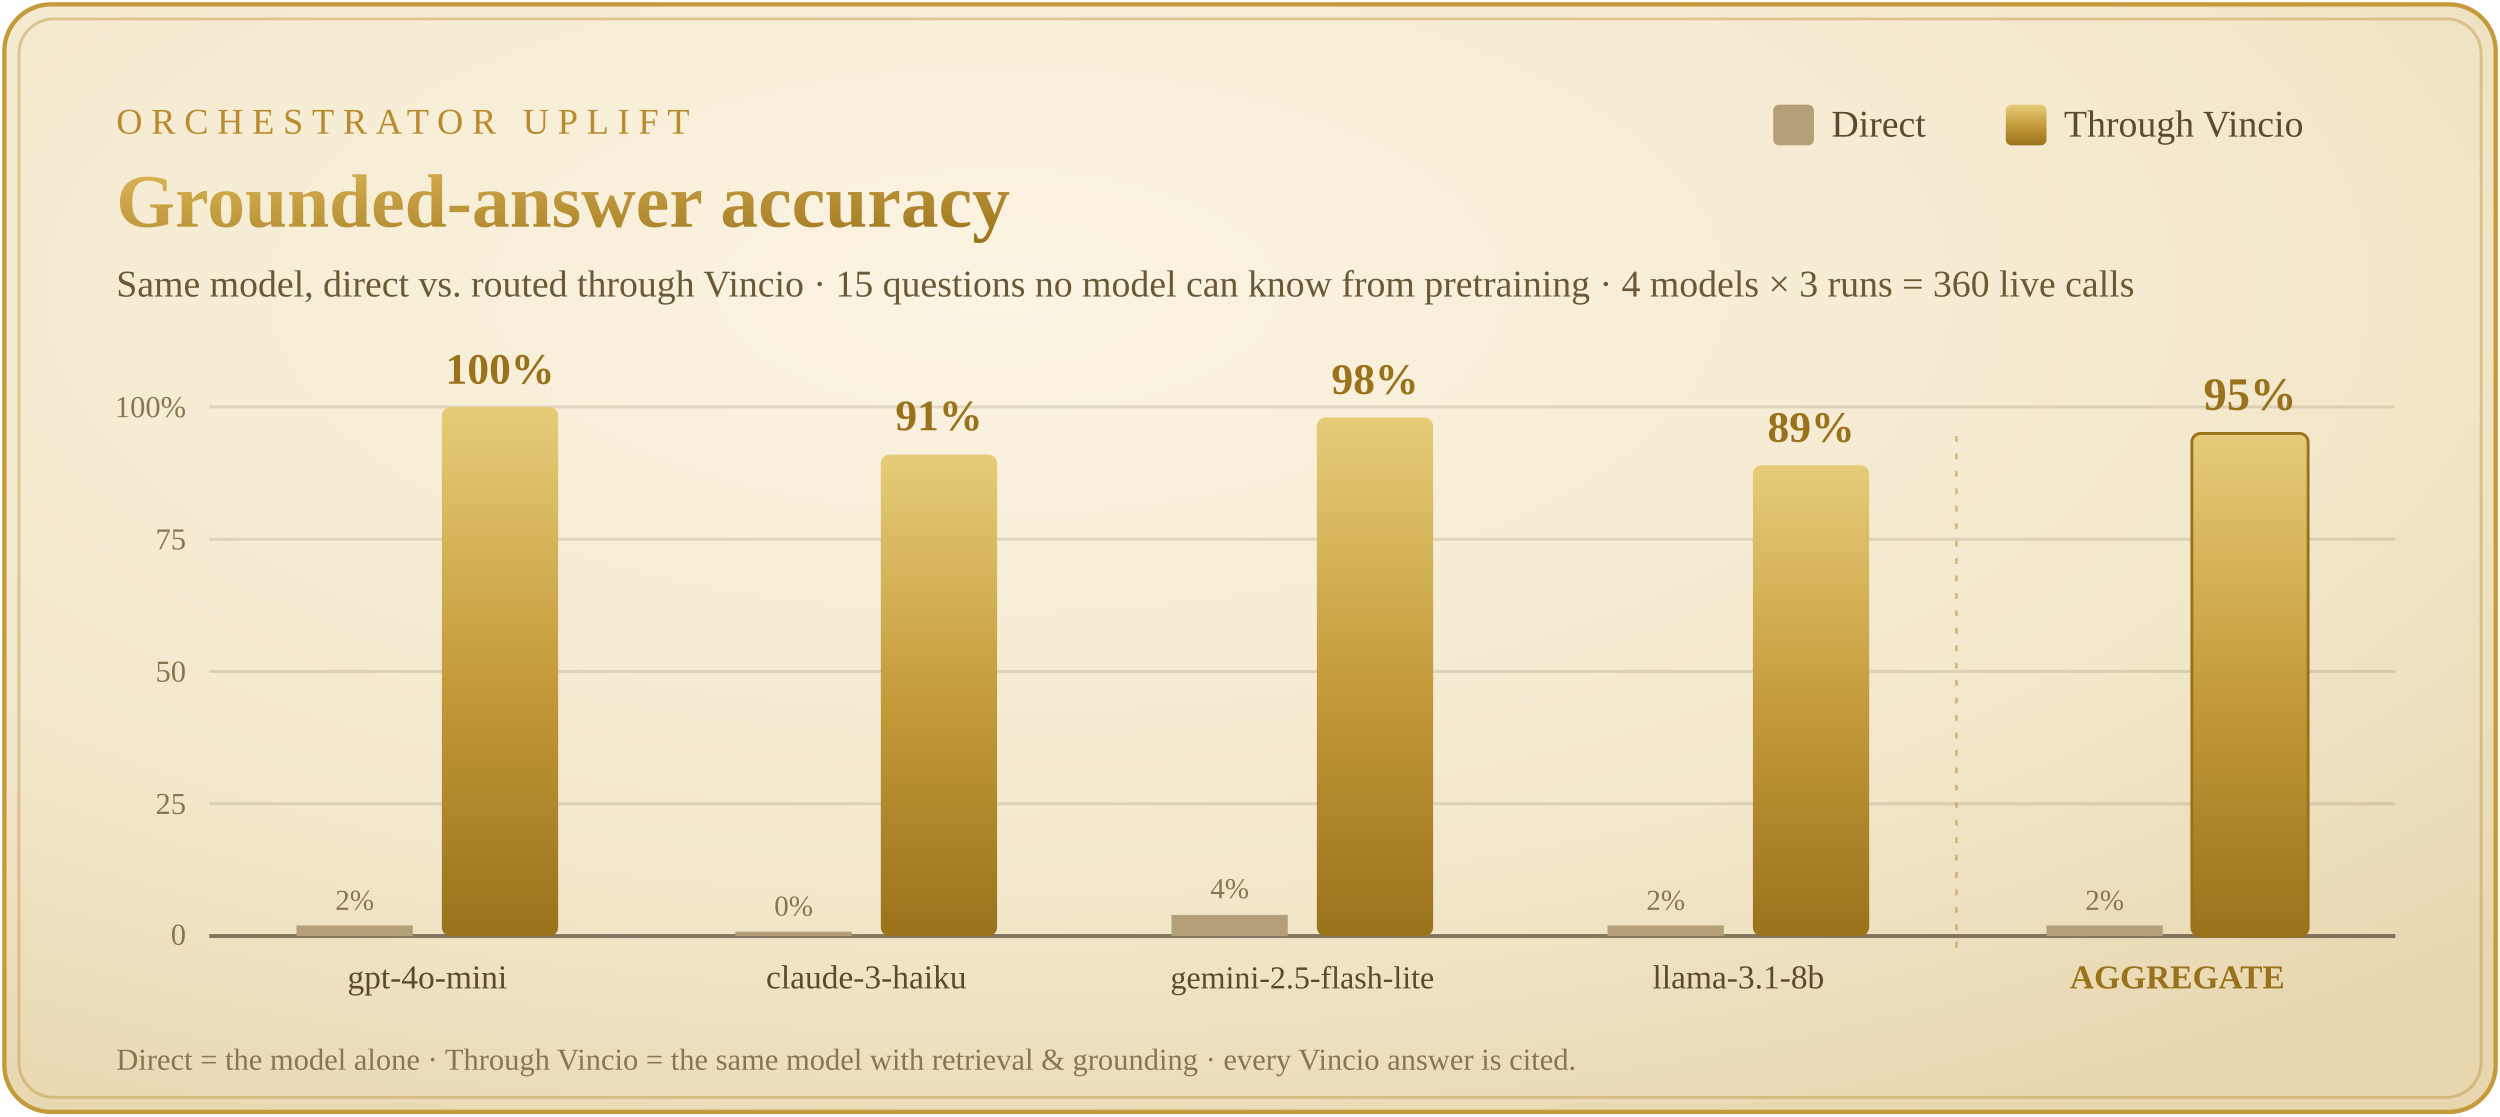
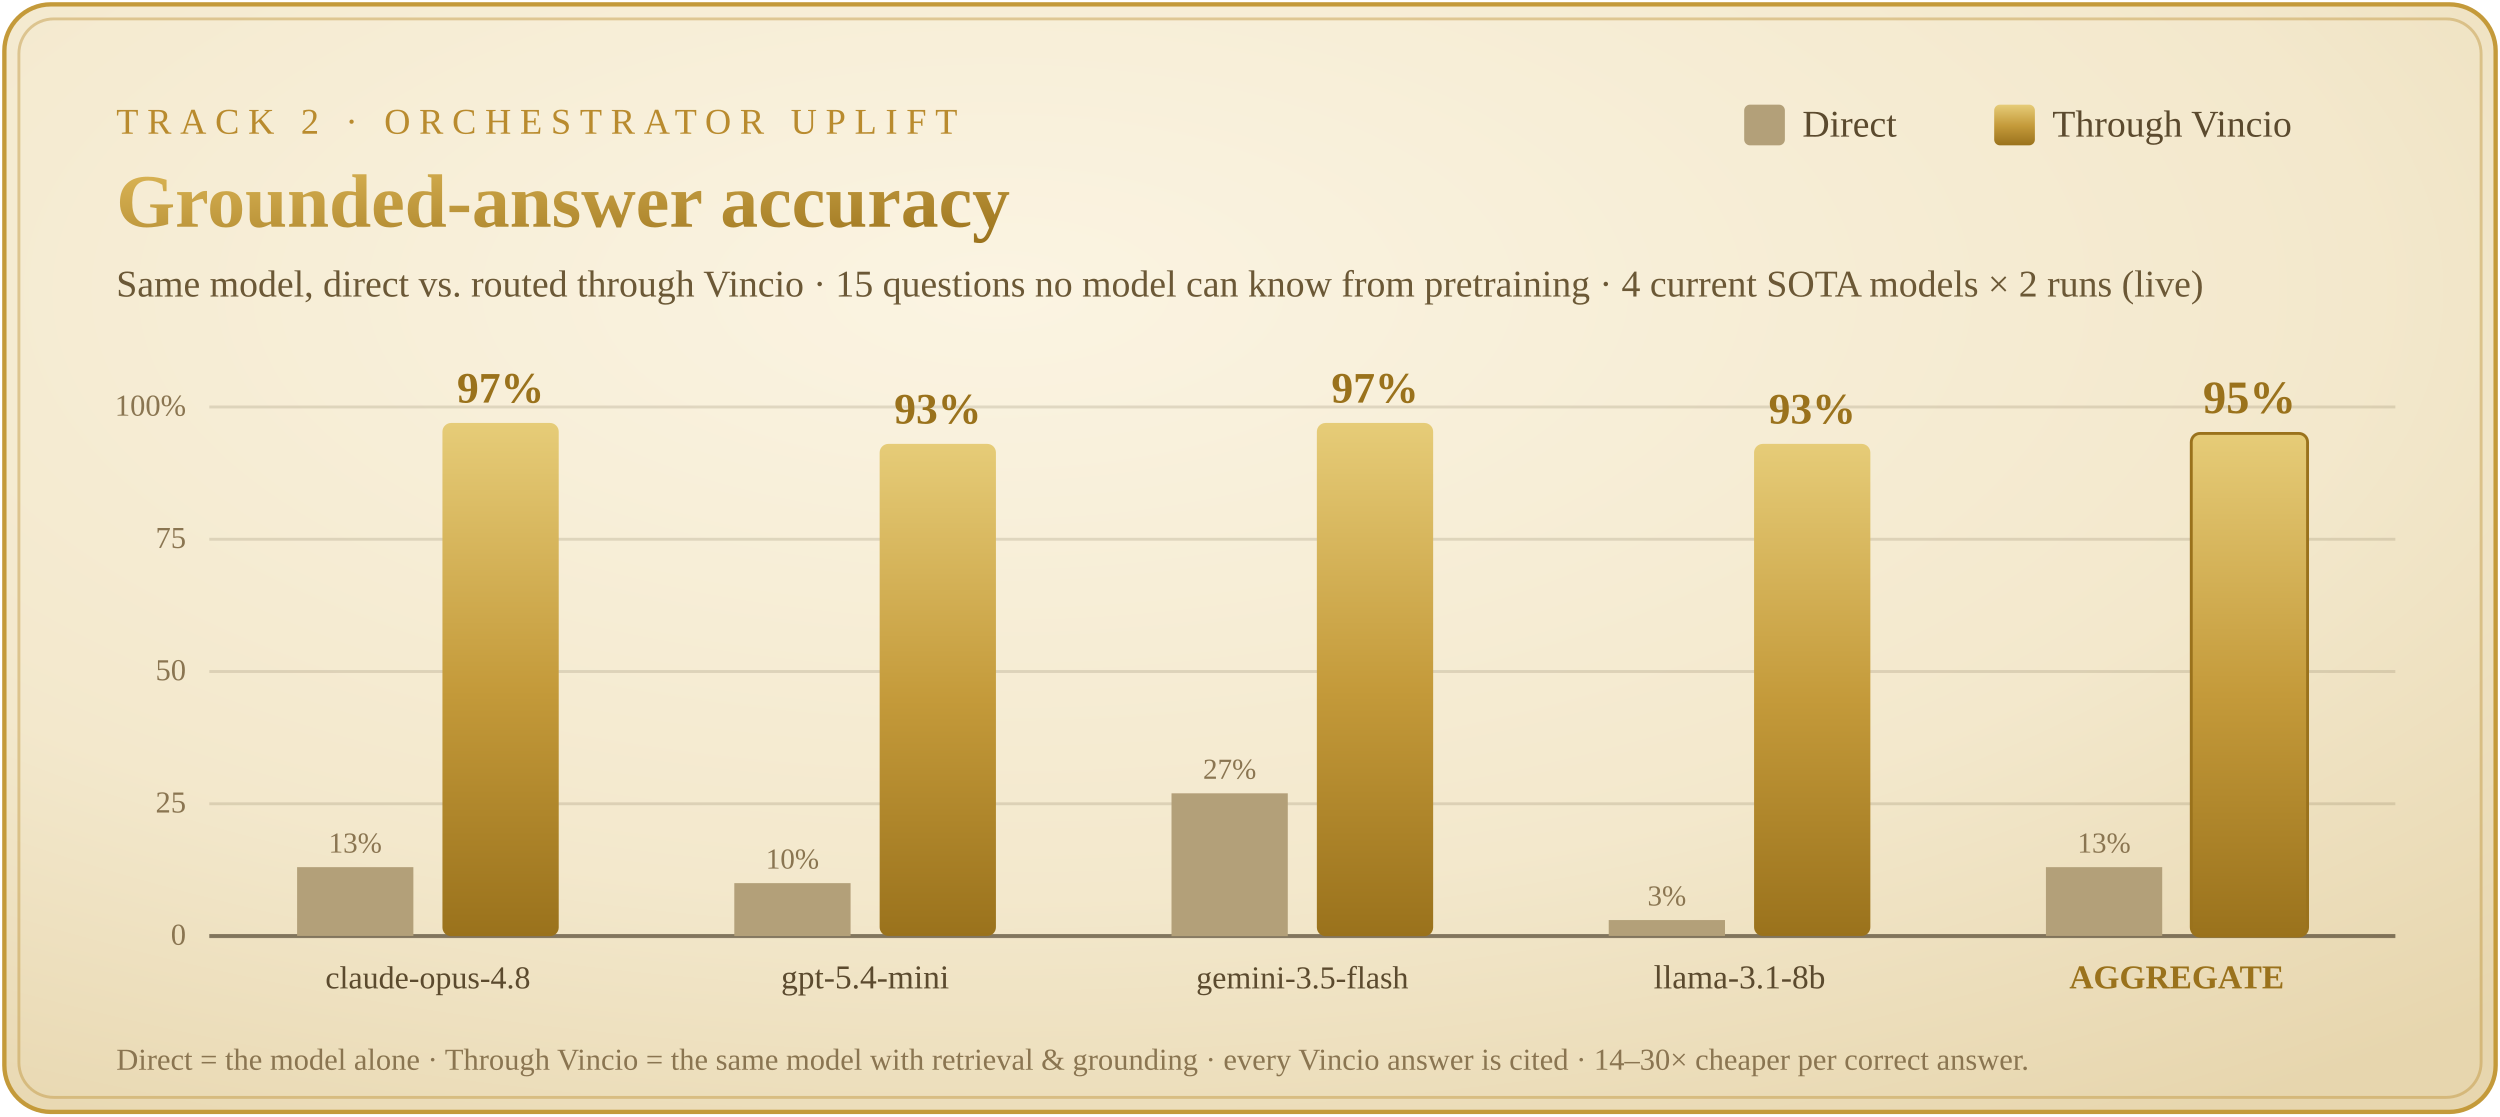
- <svg xmlns="http://www.w3.org/2000/svg" width="860" height="384" viewBox="0 0 860 384" role="img" aria-labelledby="t d">
+ <svg xmlns="http://www.w3.org/2000/svg" width="860" height="384" viewBox="0 0 860 384" role="img" aria-labelledby="up_t up_d">
  <defs>
-     <radialGradient id="up_parch" cx="40%" cy="26%" r="86%">
+     <radialGradient id="up_parch" cx="40%" cy="26%" r="88%">
      <stop offset="0%" stop-color="#FBF4E2" />
      <stop offset="62%" stop-color="#F3E8CC" />
      <stop offset="100%" stop-color="#E7D6AE" />
    </radialGradient>
    <linearGradient id="up_gold" x1="0" y1="0" x2="0" y2="1">
      <stop offset="0%" stop-color="#E6CC78" />
      <stop offset="52%" stop-color="#C49A3A" />
      <stop offset="100%" stop-color="#9A721C" />
    </linearGradient>
    <linearGradient id="up_goldtext" x1="0" y1="0" x2="1" y2="1">
      <stop offset="0%" stop-color="#D9B354" />
      <stop offset="100%" stop-color="#9A721C" />
    </linearGradient>
  </defs>
  <rect x="1.5" y="1.5" width="857" height="381" rx="16" fill="url(#up_parch)" stroke="#C49A3A" stroke-width="1.5" />
  <rect x="6.5" y="6.5" width="847" height="371" rx="12" fill="none" stroke="#B98B2E" stroke-width="1" opacity="0.4" />
  <g font-family="Georgia, 'Times New Roman', serif">
-     <text x="40" y="46" font-size="12.5" letter-spacing="3" fill="#B98B2E">ORCHESTRATOR UPLIFT</text>
+     <text x="40" y="46" font-size="12.5" letter-spacing="3" fill="#B98B2E">TRACK 2 · ORCHESTRATOR UPLIFT</text>
    <text x="40" y="78" font-size="26" font-weight="700" fill="url(#up_goldtext)">Grounded-answer accuracy</text>
-     <text x="40" y="102" font-size="13" fill="#6B5836">Same model, direct vs. routed through Vincio · 15 questions no model can know from pretraining · 4 models × 3 runs = 360 live calls</text>
-     <rect x="610" y="36" width="14" height="14" rx="2" fill="#B3A079" />
-     <text x="630" y="47" font-size="13" fill="#5B4A2E">Direct</text>
-     <rect x="690" y="36" width="14" height="14" rx="2" fill="url(#up_gold)" />
-     <text x="710" y="47" font-size="13" fill="#5B4A2E">Through Vincio</text>
+     <text x="40" y="102" font-size="13" fill="#6B5836">Same model, direct vs. routed through Vincio · 15 questions no model can know from pretraining · 4 current SOTA models × 2 runs (live)</text>
+     <rect x="600" y="36" width="14" height="14" rx="2" fill="#B3A079" />
+     <text x="620" y="47" font-size="13" fill="#5B4A2E">Direct</text>
+     <rect x="686" y="36" width="14" height="14" rx="2" fill="url(#up_gold)" />
+     <text x="706" y="47" font-size="13" fill="#5B4A2E">Through Vincio</text>
    <g stroke="#5B4A2E" stroke-width="1" opacity="0.16">
-       <line x1="72" y1="322" x2="824" y2="322" />
+       <line x1="72" y1="322.0" x2="824" y2="322.0" />
      <line x1="72" y1="276.5" x2="824" y2="276.5" />
-       <line x1="72" y1="231" x2="824" y2="231" />
+       <line x1="72" y1="231.0" x2="824" y2="231.0" />
      <line x1="72" y1="185.5" x2="824" y2="185.5" />
-       <line x1="72" y1="140" x2="824" y2="140" />
+       <line x1="72" y1="140.0" x2="824" y2="140.0" />
    </g>
    <g font-size="10.5" fill="#8A7551" text-anchor="end">
-       <text x="64" y="325">0</text>
-       <text x="64" y="280">25</text>
-       <text x="64" y="234.5">50</text>
-       <text x="64" y="189">75</text>
-       <text x="64" y="143.5">100%</text>
+       <text x="64" y="325.0">0</text>
+       <text x="64" y="279.5">25</text>
+       <text x="64" y="234.0">50</text>
+       <text x="64" y="188.5">75</text>
+       <text x="64" y="143.0">100%</text>
    </g>
-     <line x1="72" y1="322" x2="824" y2="322" stroke="#3A2E1C" stroke-width="1.4" opacity="0.55" />
-     <rect x="102" y="318.36" width="40" height="3.64" fill="#B3A079" />
-     <rect x="152" y="140" width="40" height="182" rx="3" fill="url(#up_gold)" />
-     <text x="122" y="313" font-size="10" fill="#8A7551" text-anchor="middle">2%</text>
-     <text x="172" y="132" font-size="15" font-weight="700" fill="#9A721C" text-anchor="middle">100%</text>
-     <text x="147" y="340" font-size="11.5" fill="#5B4A2E" text-anchor="middle">gpt-4o-mini</text>
-     <rect x="253" y="320.5" width="40" height="1.5" fill="#B3A079" />
-     <rect x="303" y="156.38" width="40" height="165.62" rx="3" fill="url(#up_gold)" />
-     <text x="273" y="315" font-size="10" fill="#8A7551" text-anchor="middle">0%</text>
-     <text x="323" y="148" font-size="15" font-weight="700" fill="#9A721C" text-anchor="middle">91%</text>
-     <text x="298" y="340" font-size="11.5" fill="#5B4A2E" text-anchor="middle">claude-3-haiku</text>
-     <rect x="403" y="314.72" width="40" height="7.28" fill="#B3A079" />
-     <rect x="453" y="143.64" width="40" height="178.36" rx="3" fill="url(#up_gold)" />
-     <text x="423" y="309" font-size="10" fill="#8A7551" text-anchor="middle">4%</text>
-     <text x="473" y="135.5" font-size="15" font-weight="700" fill="#9A721C" text-anchor="middle">98%</text>
-     <text x="448" y="340" font-size="11" fill="#5B4A2E" text-anchor="middle">gemini-2.5-flash-lite</text>
-     <rect x="553" y="318.36" width="40" height="3.64" fill="#B3A079" />
-     <rect x="603" y="160.02" width="40" height="161.98" rx="3" fill="url(#up_gold)" />
-     <text x="573" y="313" font-size="10" fill="#8A7551" text-anchor="middle">2%</text>
-     <text x="623" y="152" font-size="15" font-weight="700" fill="#9A721C" text-anchor="middle">89%</text>
-     <text x="598" y="340" font-size="11.5" fill="#5B4A2E" text-anchor="middle">llama-3.1-8b</text>
-     <line x1="673" y1="150" x2="673" y2="330" stroke="#B98B2E" stroke-width="1" stroke-dasharray="2 4" opacity="0.5" />
-     <rect x="704" y="318.36" width="40" height="3.64" fill="#B3A079" />
-     <rect x="754" y="149.1" width="40" height="172.9" rx="3" fill="url(#up_gold)" stroke="#9A721C" stroke-width="1" />
-     <text x="724" y="313" font-size="10" fill="#8A7551" text-anchor="middle">2%</text>
-     <text x="774" y="141" font-size="16" font-weight="700" fill="#9A721C" text-anchor="middle">95%</text>
-     <text x="749" y="340" font-size="11.5" font-weight="700" fill="#9A721C" text-anchor="middle">AGGREGATE</text>
-     <text x="40" y="368" font-size="10.5" fill="#8A7551">Direct = the model alone · Through Vincio = the same model with retrieval &amp; grounding · every Vincio answer is cited.</text>
+     <line x1="72" y1="322.0" x2="824" y2="322.0" stroke="#3A2E1C" stroke-width="1.4" opacity="0.55" />
+     <rect x="102.2" y="298.3" width="40" height="23.66" fill="#B3A079" />
+     <rect x="152.2" y="145.5" width="40" height="176.54" rx="3" fill="url(#up_gold)" />
+     <text x="122.2" y="293.3" font-size="10" fill="#8A7551" text-anchor="middle">13%</text>
+     <text x="172.2" y="138.5" font-size="15" font-weight="700" fill="#9A721C" text-anchor="middle">97%</text>
+     <text x="147.2" y="340" font-size="11" fill="#5B4A2E" text-anchor="middle">claude-opus-4.8</text>
+     <rect x="252.6" y="303.8" width="40" height="18.20" fill="#B3A079" />
+     <rect x="302.6" y="152.7" width="40" height="169.26" rx="3" fill="url(#up_gold)" />
+     <text x="272.6" y="298.8" font-size="10" fill="#8A7551" text-anchor="middle">10%</text>
+     <text x="322.6" y="145.7" font-size="15" font-weight="700" fill="#9A721C" text-anchor="middle">93%</text>
+     <text x="297.6" y="340" font-size="11.5" fill="#5B4A2E" text-anchor="middle">gpt-5.4-mini</text>
+     <rect x="403.0" y="272.9" width="40" height="49.14" fill="#B3A079" />
+     <rect x="453.0" y="145.5" width="40" height="176.54" rx="3" fill="url(#up_gold)" />
+     <text x="423.0" y="267.9" font-size="10" fill="#8A7551" text-anchor="middle">27%</text>
+     <text x="473.0" y="138.5" font-size="15" font-weight="700" fill="#9A721C" text-anchor="middle">97%</text>
+     <text x="448.0" y="340" font-size="11" fill="#5B4A2E" text-anchor="middle">gemini-3.5-flash</text>
+     <rect x="553.4" y="316.5" width="40" height="5.46" fill="#B3A079" />
+     <rect x="603.4" y="152.7" width="40" height="169.26" rx="3" fill="url(#up_gold)" />
+     <text x="573.4" y="311.5" font-size="10" fill="#8A7551" text-anchor="middle">3%</text>
+     <text x="623.4" y="145.7" font-size="15" font-weight="700" fill="#9A721C" text-anchor="middle">93%</text>
+     <text x="598.4" y="340" font-size="11.5" fill="#5B4A2E" text-anchor="middle">llama-3.1-8b</text>
+     <rect x="703.8" y="298.3" width="40" height="23.66" fill="#B3A079" />
+     <rect x="753.8" y="149.1" width="40" height="172.90" rx="3" fill="url(#up_gold)" stroke="#9A721C" stroke-width="1" />
+     <text x="723.8" y="293.3" font-size="10" fill="#8A7551" text-anchor="middle">13%</text>
+     <text x="773.8" y="142.1" font-size="16" font-weight="700" fill="#9A721C" text-anchor="middle">95%</text>
+     <text x="748.8" y="340" font-size="11.5" font-weight="700" fill="#9A721C" text-anchor="middle">AGGREGATE</text>
+     <text x="40" y="368" font-size="10.5" fill="#8A7551">Direct = the model alone · Through Vincio = the same model with retrieval &amp; grounding · every Vincio answer is cited · 14–30× cheaper per correct answer.</text>
  </g>
</svg>
